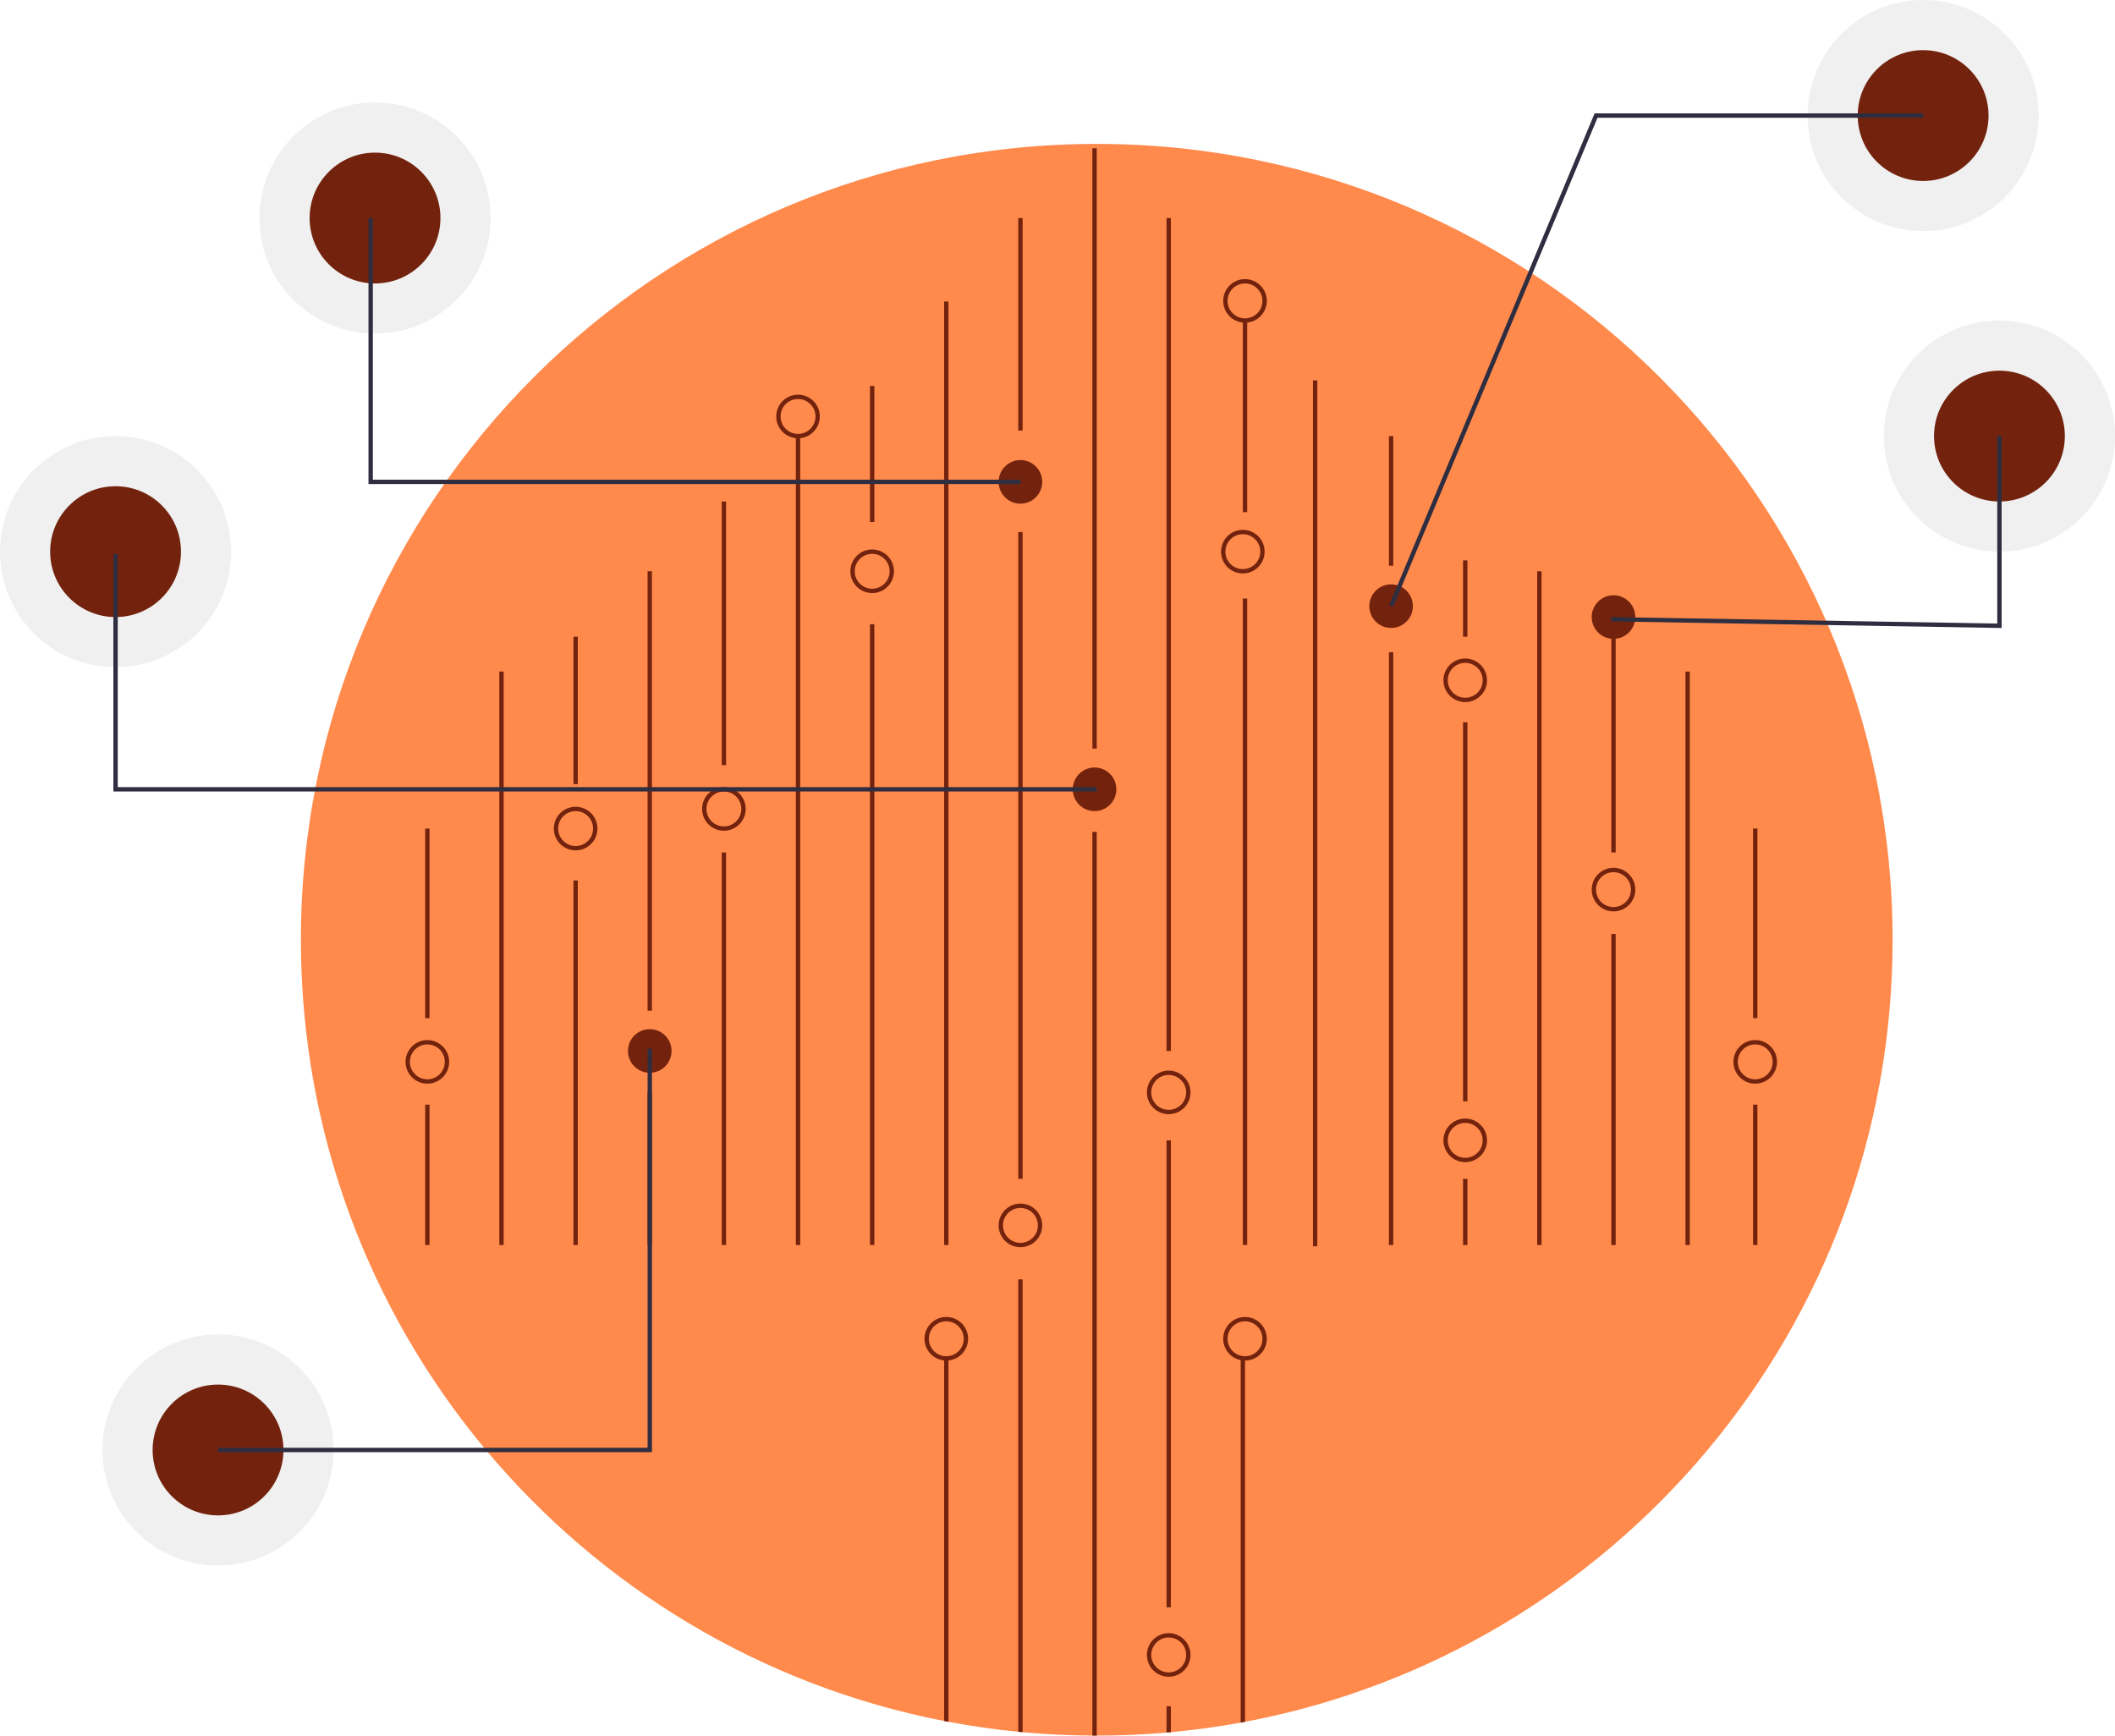
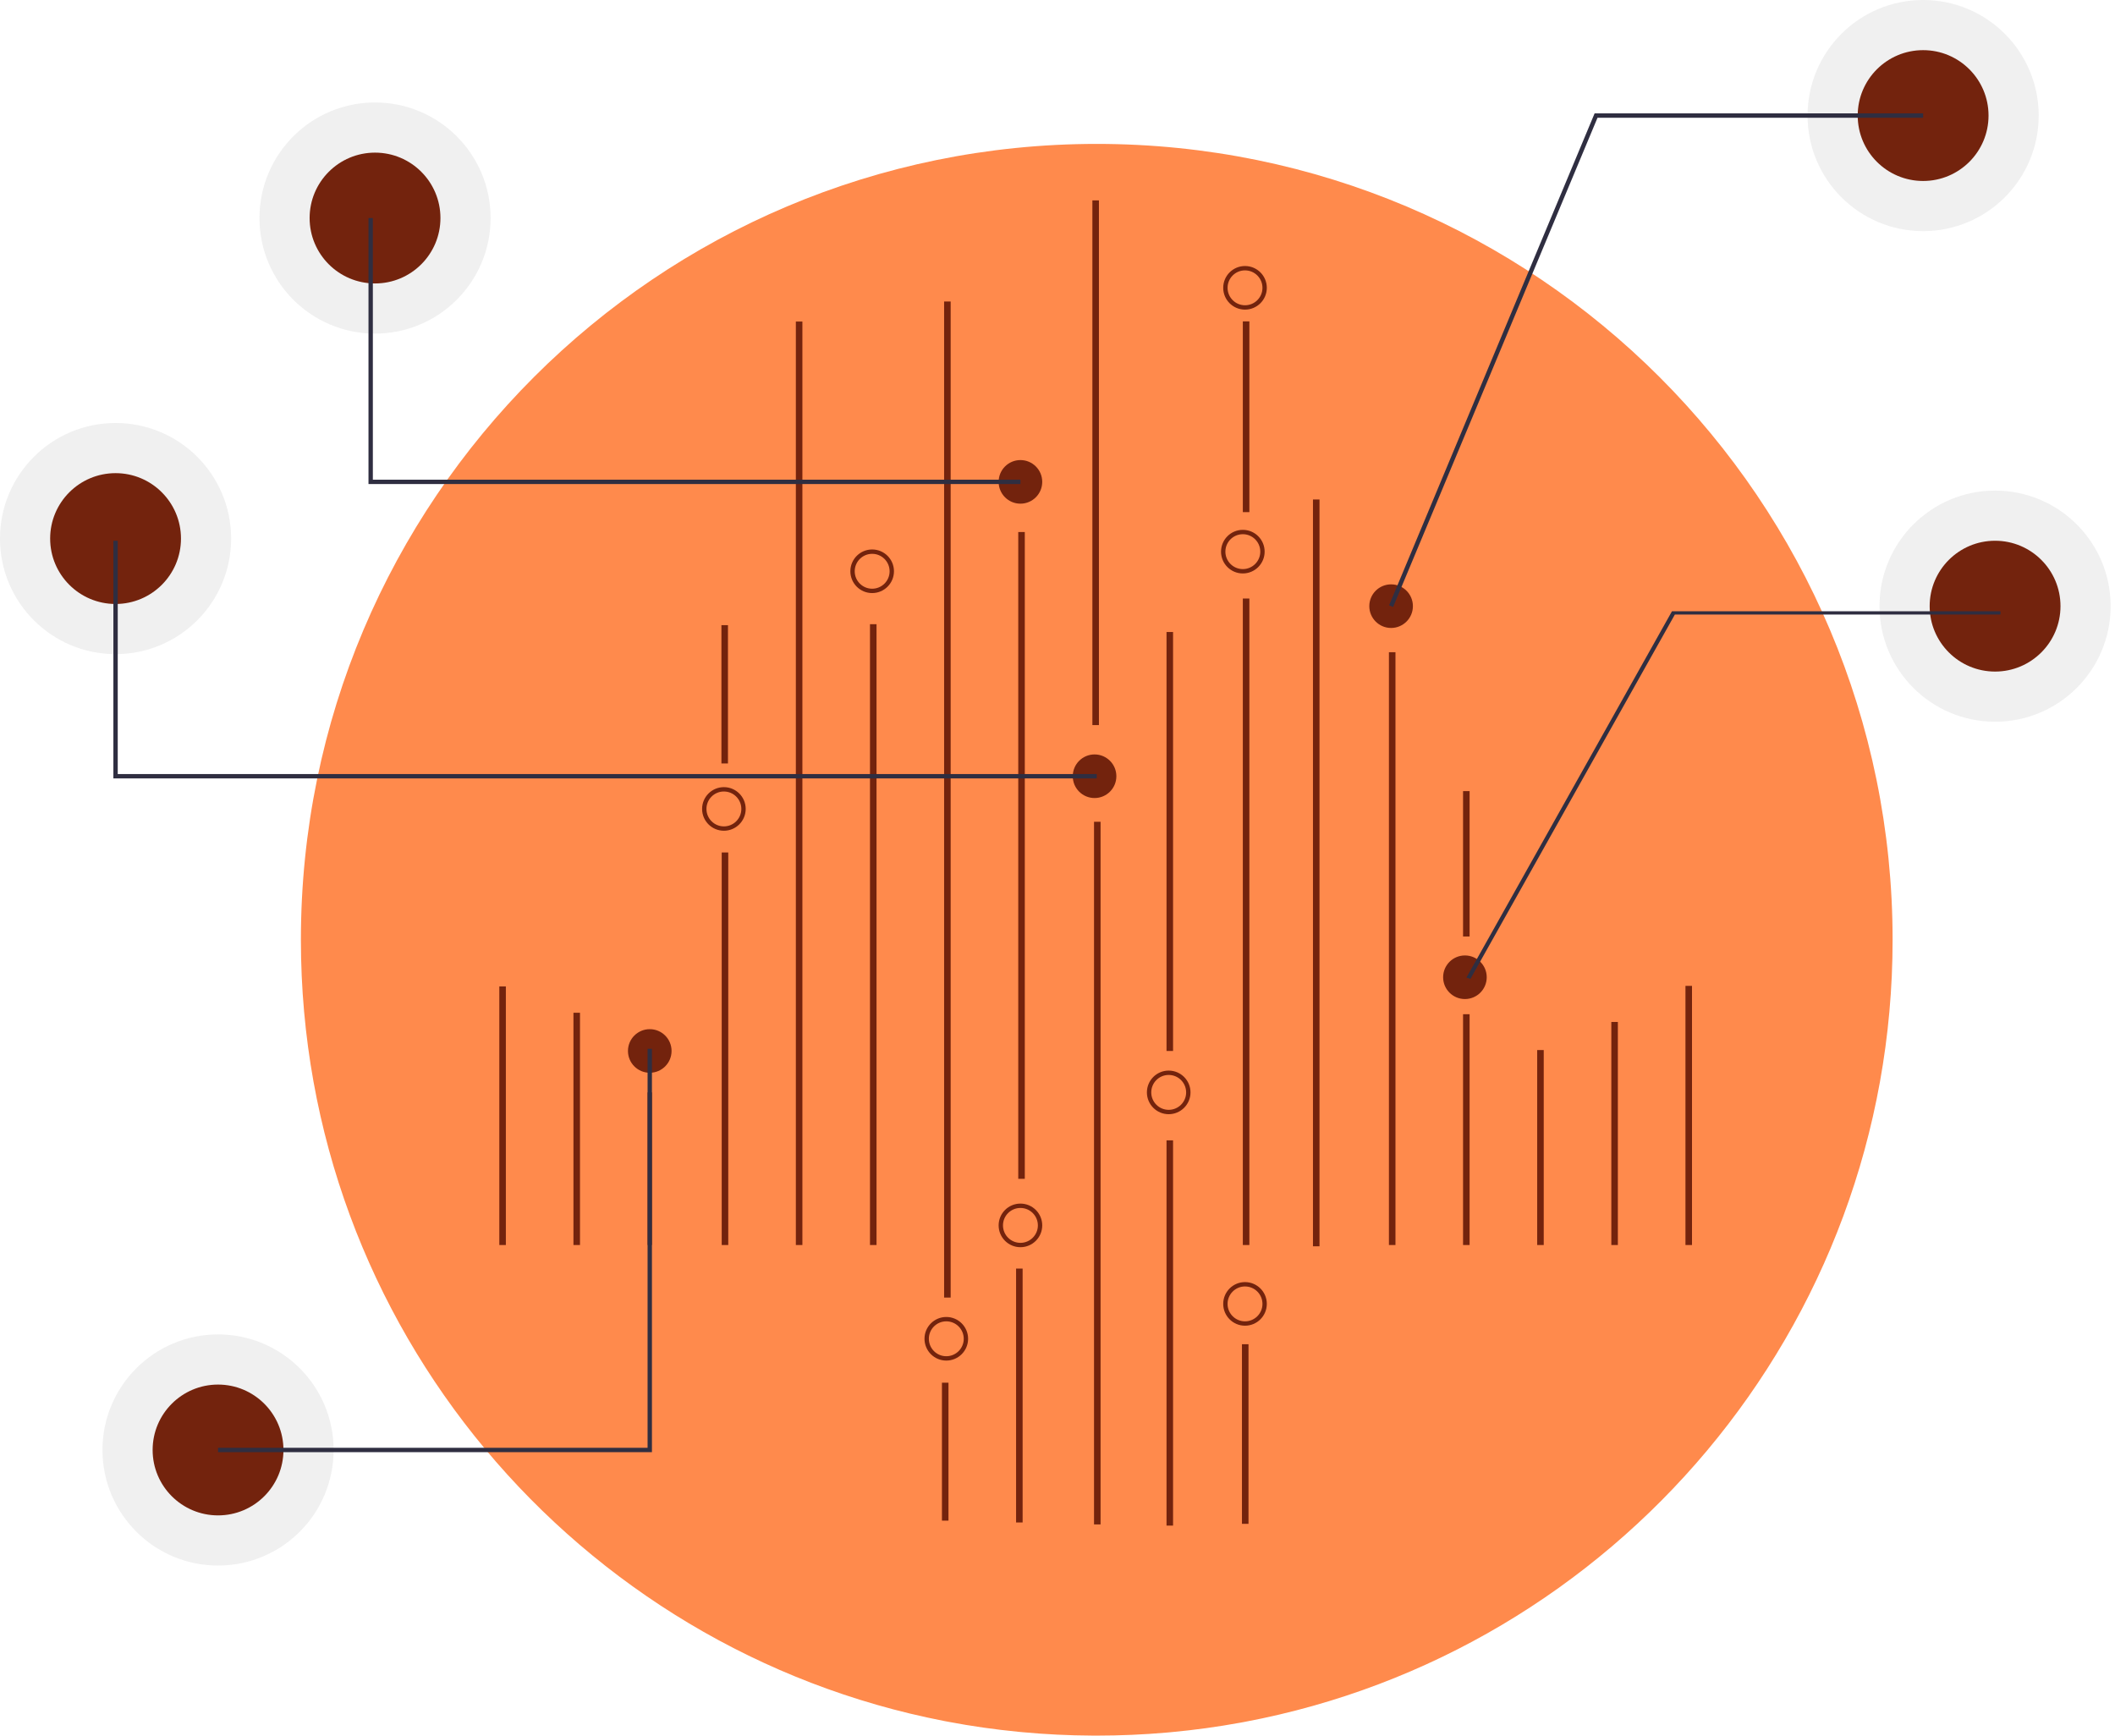
<svg xmlns="http://www.w3.org/2000/svg" id="f4673761-b724-4a95-a095-d2125482816e" data-name="Layer 1" width="970" height="796" viewBox="0 0 970 796" version="1.1">
  <defs id="defs1606" />
-   <circle cx="917" cy="200" r="53" fill="#ccc" opacity="0.3" id="circle1455" />
-   <circle cx="917" cy="200" r="30" fill="#73230d" id="circle1457" />
+   <circle cx="915" cy="278" r="53" fill="#cccccc" opacity="0.3" id="circle1455" />
+   <circle cx="915" cy="278" r="30" fill="#73230d" id="circle1457" />
  <circle cx="882" cy="53" r="53" fill="#ccc" opacity="0.3" id="circle1459" />
  <circle cx="882" cy="53" r="30" fill="#73230d" id="circle1461" />
-   <circle cx="53" cy="253" r="53" fill="#ccc" opacity="0.3" id="circle1463" />
-   <circle cx="53" cy="253" r="30" fill="#73230d" id="circle1465" />
+   <circle cx="53" cy="247" r="53" fill="#cccccc" opacity="0.3" id="circle1463" />
+   <circle cx="53" cy="247" r="30" fill="#73230d" id="circle1465" />
  <circle cx="100" cy="665" r="53" fill="#ccc" opacity="0.3" id="circle1467" />
  <circle cx="100" cy="665" r="30" fill="#73230d" id="circle1469" />
  <circle cx="172" cy="100" r="53" fill="#ccc" opacity="0.3" id="circle1471" />
  <circle cx="172" cy="100" r="30" fill="#73230d" id="circle1473" />
  <path d="M983,483c0,178.34-127.91,326.81-297,358.67-.66.13-1.33.25-2,.37q-15.765,2.895-32,4.39c-.67.07-1.33.13-2,.18q-15.81,1.38-32,1.39c-.67,0-1.33,0-2-.01q-16.17-.075-32-1.56c-.67-.05-1.33-.12-2-.19q-16.215-1.575-32-4.57c-.67-.12-1.34-.25-2-.38C379.9,808.64,253,660.64,253,483c0-201.58,163.42-365,365-365S983,281.42,983,483Z" transform="translate(-115 -52)" fill="#ff8a4c" id="path1475" />
-   <rect x="570" y="274.5" width="2" height="296.5" fill="#73230d" id="rect1477" />
-   <rect x="570" y="147.402" width="2" height="87.472" fill="#73230d" id="rect1479" />
-   <rect x="433" y="138.275" width="2" height="432.725" fill="#73230d" id="rect1481" />
-   <rect x="467" y="100" width="2" height="97.457" fill="#73230d" id="rect1483" />
-   <rect x="467" y="244" width="2" height="296.638" fill="#73230d" id="rect1485" />
-   <path d="M584,638.75V846.43c-.67-.05-1.33-.12-2-.19V638.75Z" transform="translate(-115 -52)" fill="#73230d" id="path1487" />
-   <rect x="501" y="68" width="2" height="275.347" fill="#73230d" id="rect1489" />
-   <path d="M618,433.52V848c-.67,0-1.33,0-2-.01V433.52Z" transform="translate(-115 -52)" fill="#73230d" id="path1491" />
-   <rect x="535" y="100" width="2" height="382" fill="#73230d" id="rect1493" />
-   <rect x="535" y="523" width="2" height="214.173" fill="#73230d" id="rect1495" />
-   <path d="M652,834.53v11.9c-.67.07-1.33.13-2,.18V834.53Z" transform="translate(-115 -52)" fill="#73230d" id="path1497" />
-   <path d="M686,675V841.67c-.66.13-1.33.25-2,.37V675Z" transform="translate(-115 -52)" fill="#73230d" id="path1499" />
-   <path d="M550,675V841.67c-.67-.12-1.34-.25-2-.38V675Z" transform="translate(-115 -52)" fill="#73230d" id="path1501" />
-   <rect x="399" y="177" width="2" height="62.41" fill="#73230d" id="rect1503" />
-   <rect x="399" y="286.275" width="2" height="284.725" fill="#73230d" id="rect1505" />
-   <rect x="365" y="200" width="2" height="371" fill="#73230d" id="rect1507" />
-   <rect x="331" y="230" width="2" height="120.905" fill="#73230d" id="rect1509" />
-   <rect x="331" y="390.968" width="2" height="180.032" fill="#73230d" id="rect1511" />
-   <rect x="297" y="262" width="2" height="201.536" fill="#73230d" id="rect1513" />
+   <rect x="570" y="274.5" width="3" height="296.5" fill="#73230d" id="rect1477" />
+   <rect x="570" y="147.402" width="3" height="87.472" fill="#73230d" id="rect1479" />
+   <rect x="433" y="138.275" width="3" height="456.821" fill="#73230d" id="rect1481" style="stroke-width:1.027" />
+   <rect x="467" y="244" width="3" height="296.638" fill="#73230d" id="rect1485" />
+   <rect x="501" y="91.903" width="3" height="240.642" fill="#73230d" id="rect1489" style="stroke-width:0.935" />
+   <rect x="535" y="289.855" width="3" height="192.145" fill="#73230d" id="rect1493" style="stroke-width:0.709" />
+   <rect x="535" y="523" width="3" height="176.682" fill="#73230d" id="rect1495" style="stroke-width:0.908" />
+   <rect x="399" y="286.275" width="3" height="284.725" fill="#73230d" id="rect1505" />
+   <rect x="365" y="147.469" width="3" height="423.531" fill="#73230d" id="rect1507" style="stroke-width:1.068" />
+   <rect x="331" y="390.968" width="3" height="180.032" fill="#73230d" id="rect1511" />
  <rect x="297" y="501" width="2" height="70" fill="#73230d" id="rect1515" />
-   <rect x="263" y="292" width="2" height="67.599" fill="#73230d" id="rect1517" />
-   <rect x="263" y="403.819" width="2" height="167.181" fill="#73230d" id="rect1519" />
-   <rect x="229" y="308" width="2" height="263" fill="#73230d" id="rect1521" />
-   <rect x="195" y="380" width="2" height="86.937" fill="#73230d" id="rect1523" />
-   <rect x="195" y="506.622" width="2" height="64.378" fill="#73230d" id="rect1525" />
-   <rect x="637" y="200" width="2" height="59.441" fill="#73230d" id="rect1529" />
-   <rect x="637" y="299.126" width="2" height="271.874" fill="#73230d" id="rect1531" />
-   <rect x="671" y="257" width="2" height="35" fill="#73230d" id="rect1533" />
-   <rect x="671" y="331.252" width="2" height="173.858" fill="#73230d" id="rect1535" />
-   <rect x="671" y="540.638" width="2" height="30.362" fill="#73230d" id="rect1537" />
-   <rect x="705" y="262" width="2" height="309" fill="#73230d" id="rect1539" />
-   <rect x="739" y="292" width="2" height="98.968" fill="#73230d" id="rect1541" />
-   <rect x="739" y="428.386" width="2" height="142.614" fill="#73230d" id="rect1543" />
-   <rect x="773" y="308" width="2" height="263" fill="#73230d" id="rect1545" />
+   <rect x="263" y="464.474" width="3" height="106.526" fill="#73230d" id="rect1519" style="stroke-width:0.798" />
+   <rect x="229" y="452.405" width="3" height="118.595" fill="#73230d" id="rect1521" style="stroke-width:0.672" />
+   <rect x="637" y="299.126" width="3" height="271.874" fill="#73230d" id="rect1531" />
+   <rect x="671" y="362.826" width="3" height="66.673" fill="#73230d" id="rect1535" style="stroke-width:0.619" />
+   <rect x="671" y="465.147" width="3" height="105.853" fill="#73230d" id="rect1537" style="stroke-width:1.867" />
+   <rect x="705" y="481.583" width="3" height="89.417" fill="#73230d" id="rect1539" style="stroke-width:0.538" />
+   <rect x="739" y="468.696" width="3" height="102.304" fill="#73230d" id="rect1543" style="stroke-width:0.847" />
+   <rect x="773" y="452.151" width="3" height="118.849" fill="#73230d" id="rect1545" style="stroke-width:0.672" />
  <path d="M549,676a10,10,0,1,1,10-10A10.012,10.012,0,0,1,549,676Zm0-18a8,8,0,1,0,8,8A8.009,8.009,0,0,0,549,658Z" transform="translate(-115 -52)" fill="#73230d" id="path1547" />
  <path d="M583,624a10,10,0,1,1,10-10A10.012,10.012,0,0,1,583,624Zm0-18a8,8,0,1,0,8,8A8.009,8.009,0,0,0,583,606Z" transform="translate(-115 -52)" fill="#73230d" id="path1549" />
-   <path d="M686,676a10,10,0,1,1,10-10A10.012,10.012,0,0,1,686,676Zm0-18a8,8,0,1,0,8,8A8.009,8.009,0,0,0,686,658Z" transform="translate(-115 -52)" fill="#73230d" id="path1551" />
-   <path d="M651,801a10,10,0,1,0,10,10A10.016,10.016,0,0,0,651,801Zm0,18a8,8,0,1,1,8-8A8.011,8.011,0,0,1,651,819Z" transform="translate(-115 -52)" fill="#73230d" id="path1553" />
+   <path d="m 571,608 a 10,10 0 1 1 10,-10 10.012,10.012 0 0 1 -10,10 z m 0,-18 a 8,8 0 1 0 8,8 8.009,8.009 0 0 0 -8,-8 z" fill="#73230d" id="path1551" />
  <path d="M651,563a10,10,0,1,1,10-10A10.012,10.012,0,0,1,651,563Zm0-18a8,8,0,1,0,8,8A8.009,8.009,0,0,0,651,545Z" transform="translate(-115 -52)" fill="#73230d" id="path1555" />
-   <path d="M617,424a10,10,0,1,1,10-10A10.011,10.011,0,0,1,617,424Z" transform="translate(-115 -52)" fill="#73230d" id="path1557" />
+   <path d="m 502,366 a 10,10 0 1 1 10,-10 10.011,10.011 0 0 1 -10,10 z" fill="#73230d" id="path1557" />
  <path d="M685,315a10,10,0,1,1,10-10A10.011,10.011,0,0,1,685,315Zm0-18a8,8,0,1,0,8,8A8.009,8.009,0,0,0,685,297Z" transform="translate(-115 -52)" fill="#73230d" id="path1559" />
  <path d="M447,433a10,10,0,1,1,10-10A10.011,10.011,0,0,1,447,433Zm0-18a8,8,0,1,0,8,8A8.009,8.009,0,0,0,447,415Z" transform="translate(-115 -52)" fill="#73230d" id="path1561" />
-   <path d="M379,442a10,10,0,1,1,10-10A10.011,10.011,0,0,1,379,442Zm0-18a8,8,0,1,0,8,8A8.009,8.009,0,0,0,379,424Z" transform="translate(-115 -52)" fill="#73230d" id="path1563" />
  <path d="M413,544a10,10,0,1,1,10-10A10.011,10.011,0,0,1,413,544Z" transform="translate(-115 -52)" fill="#73230d" id="path1565" />
-   <path d="M686,200a10,10,0,1,1,10-10A10.011,10.011,0,0,1,686,200Zm0-18a8,8,0,1,0,8,8A8.009,8.009,0,0,0,686,182Z" transform="translate(-115 -52)" fill="#73230d" id="path1567" />
+   <path d="m 571,142 a 10,10 0 1 1 10,-10 10.011,10.011 0 0 1 -10,10 z m 0,-18 a 8,8 0 1 0 8,8 8.009,8.009 0 0 0 -8,-8 z" fill="#73230d" id="path1567" />
  <path d="M515,324a10,10,0,1,1,10-10A10.011,10.011,0,0,1,515,324Zm0-18a8,8,0,1,0,8,8A8.009,8.009,0,0,0,515,306Z" transform="translate(-115 -52)" fill="#73230d" id="path1569" />
-   <path d="M481,253a10,10,0,1,1,10-10A10.011,10.011,0,0,1,481,253Zm0-18a8,8,0,1,0,8,8A8.009,8.009,0,0,0,481,235Z" transform="translate(-115 -52)" fill="#73230d" id="path1571" />
-   <path d="M311,549a10,10,0,1,1,10-10A10.012,10.012,0,0,1,311,549Zm0-18a8,8,0,1,0,8,8A8.009,8.009,0,0,0,311,531Z" transform="translate(-115 -52)" fill="#73230d" id="path1573" />
-   <rect x="804" y="380" width="2" height="86.937" fill="#73230d" id="rect1575" />
-   <rect x="804" y="506.622" width="2" height="64.378" fill="#73230d" id="rect1577" />
-   <path d="M920,549a10,10,0,1,1,10-10A10.012,10.012,0,0,1,920,549Zm0-18a8,8,0,1,0,8,8A8.009,8.009,0,0,0,920,531Z" transform="translate(-115 -52)" fill="#73230d" id="path1579" />
-   <path d="M855,470a10,10,0,1,1,10-10A10.011,10.011,0,0,1,855,470Zm0-18a8,8,0,1,0,8,8A8.009,8.009,0,0,0,855,452Z" transform="translate(-115 -52)" fill="#73230d" id="path1581" />
-   <path d="M787,585a10,10,0,1,1,10-10A10.012,10.012,0,0,1,787,585Zm0-18a8,8,0,1,0,8,8A8.009,8.009,0,0,0,787,567Z" transform="translate(-115 -52)" fill="#73230d" id="path1583" />
  <path d="M583,283a10,10,0,1,1,10-10A10.011,10.011,0,0,1,583,283Z" transform="translate(-115 -52)" fill="#73230d" id="path1585" />
-   <path d="M787,374a10,10,0,1,1,10-10A10.011,10.011,0,0,1,787,374Zm0-18a8,8,0,1,0,8,8A8.009,8.009,0,0,0,787,356Z" transform="translate(-115 -52)" fill="#73230d" id="path1587" />
-   <path d="M855,345a10,10,0,1,1,10-10A10.011,10.011,0,0,1,855,345Z" transform="translate(-115 -52)" fill="#73230d" id="path1589" />
  <path d="M753,340a10,10,0,1,1,10-10A10.011,10.011,0,0,1,753,340Z" transform="translate(-115 -52)" fill="#73230d" id="path1591" />
-   <polygon points="918 288.017 738.983 285 739.017 283 916 285.983 916 200 918 200 918 288.017" fill="#2f2e41" id="polygon1593" />
  <polygon points="638.923 278.386 637.077 277.614 731.334 52 882 52 882 54 732.666 54 638.923 278.386" fill="#2f2e41" id="polygon1595" />
-   <polygon points="503 363 52 363 52 254 54 254 54 361 503 361 503 363" fill="#2f2e41" id="polygon1597" />
+   <polygon points="54,254 54,361 503,361 503,363 52,363 52,254 " fill="#2f2e41" id="polygon1597" transform="translate(0,-6)" />
  <polygon points="468 222 169 222 169 100 171 100 171 220 468 220 468 222" fill="#2f2e41" id="polygon1599" />
  <polygon points="299 666 100 666 100 664 297 664 297 481 299 481 299 666" fill="#2f2e41" id="polygon1601" />
-   <rect x="602.165" y="174.447" width="2" height="397.135" fill="#73230d" id="rect1477-3" style="stroke-width:1.157" />
+   <rect x="602.165" y="229.079" width="3" height="342.504" fill="#73230d" id="rect1477-3" style="stroke-width:1.075" />
+   <rect x="330.866" y="286.718" width="3" height="63.424" fill="#73230d" id="rect1511-3" style="stroke-width:0.594" />
+   <path d="m 671.858,458.192 a 10,10 0 1 1 10,-10 10.011,10.011 0 0 1 -10,10 z" fill="#73230d" id="path1589" />
+   <polygon points="638.923,278.386 637.077,277.614 731.334,52 882,52 882,54 732.666,54 " fill="#2f2e41" id="polygon1595-6" transform="matrix(1,0,0,0.7446211,35.4742,241.6361)" />
+   <rect x="569.598" y="616.497" width="3" height="82.37" fill="#73230d" id="rect1495-7" style="stroke-width:0.62" />
+   <rect x="501.753" y="376.888" width="3" height="322.251" fill="#73230d" id="rect1495-5" style="stroke-width:1.227" />
+   <rect x="466.003" y="581.805" width="3" height="116.437" fill="#73230d" id="rect1495-7-3" style="stroke-width:0.737" />
+   <rect x="432.003" y="634.143" width="3" height="63.259" fill="#73230d" id="rect1495-7-3-5" style="stroke-width:0.543" />
</svg>
